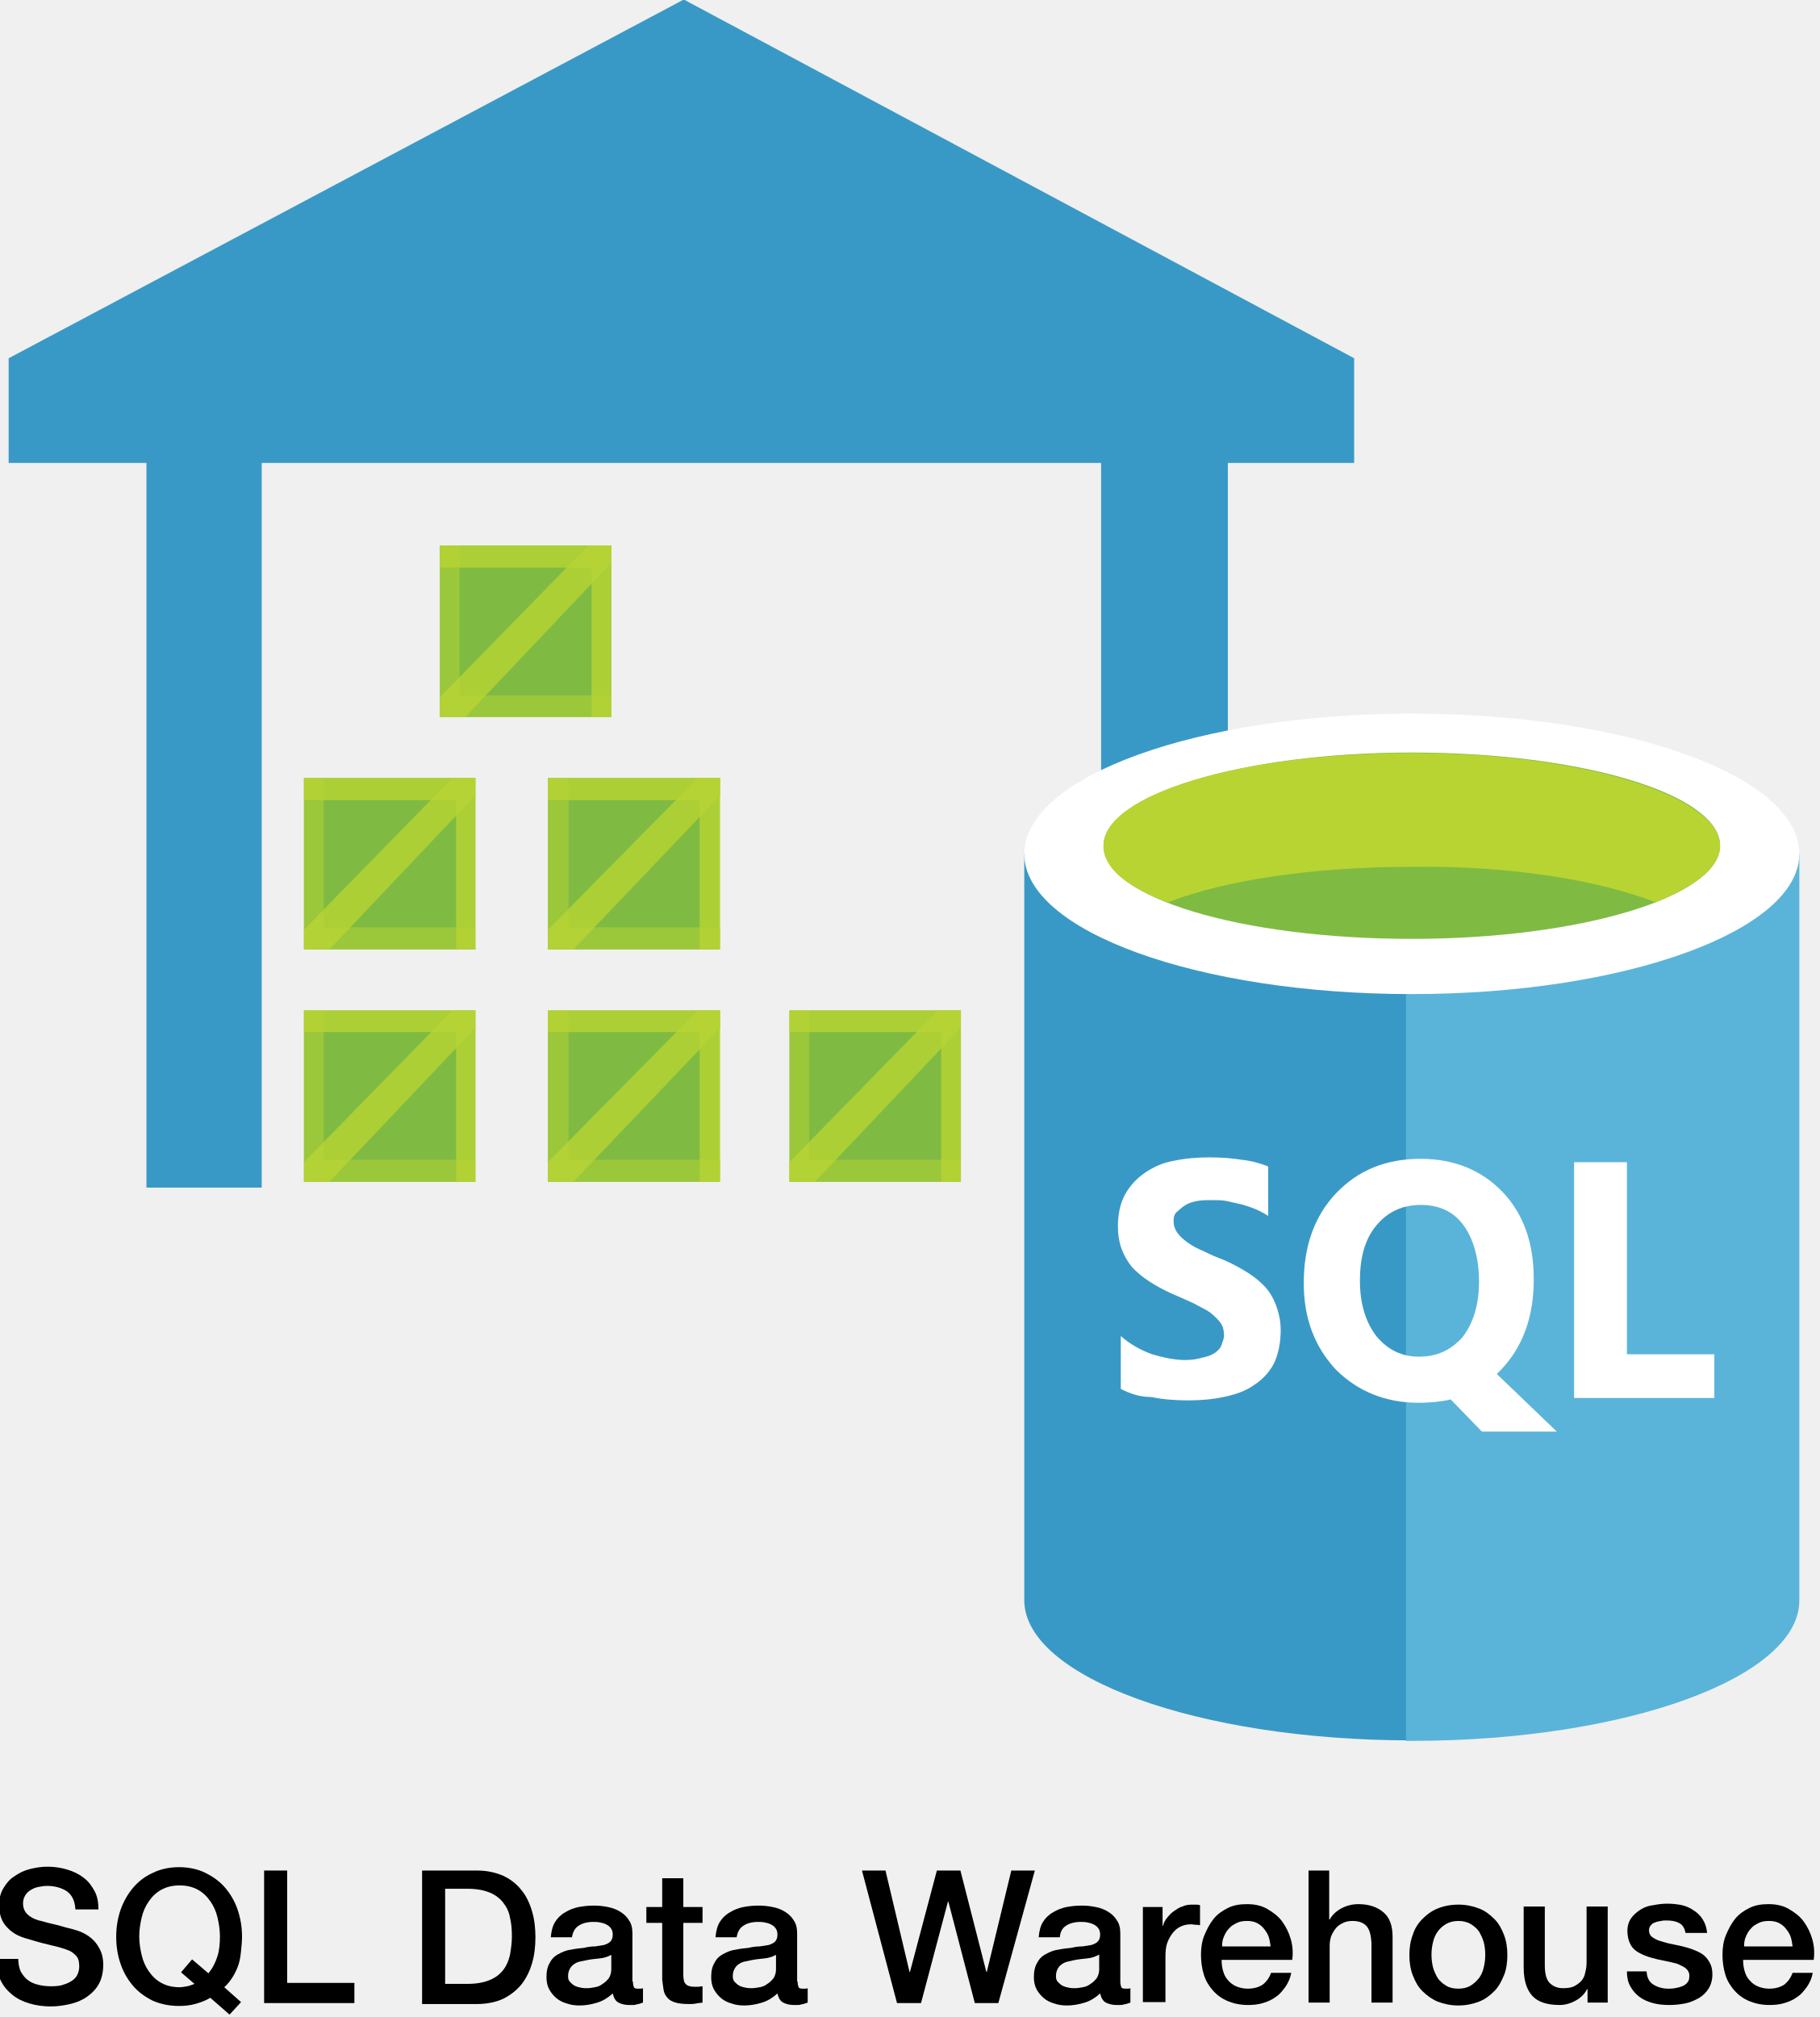
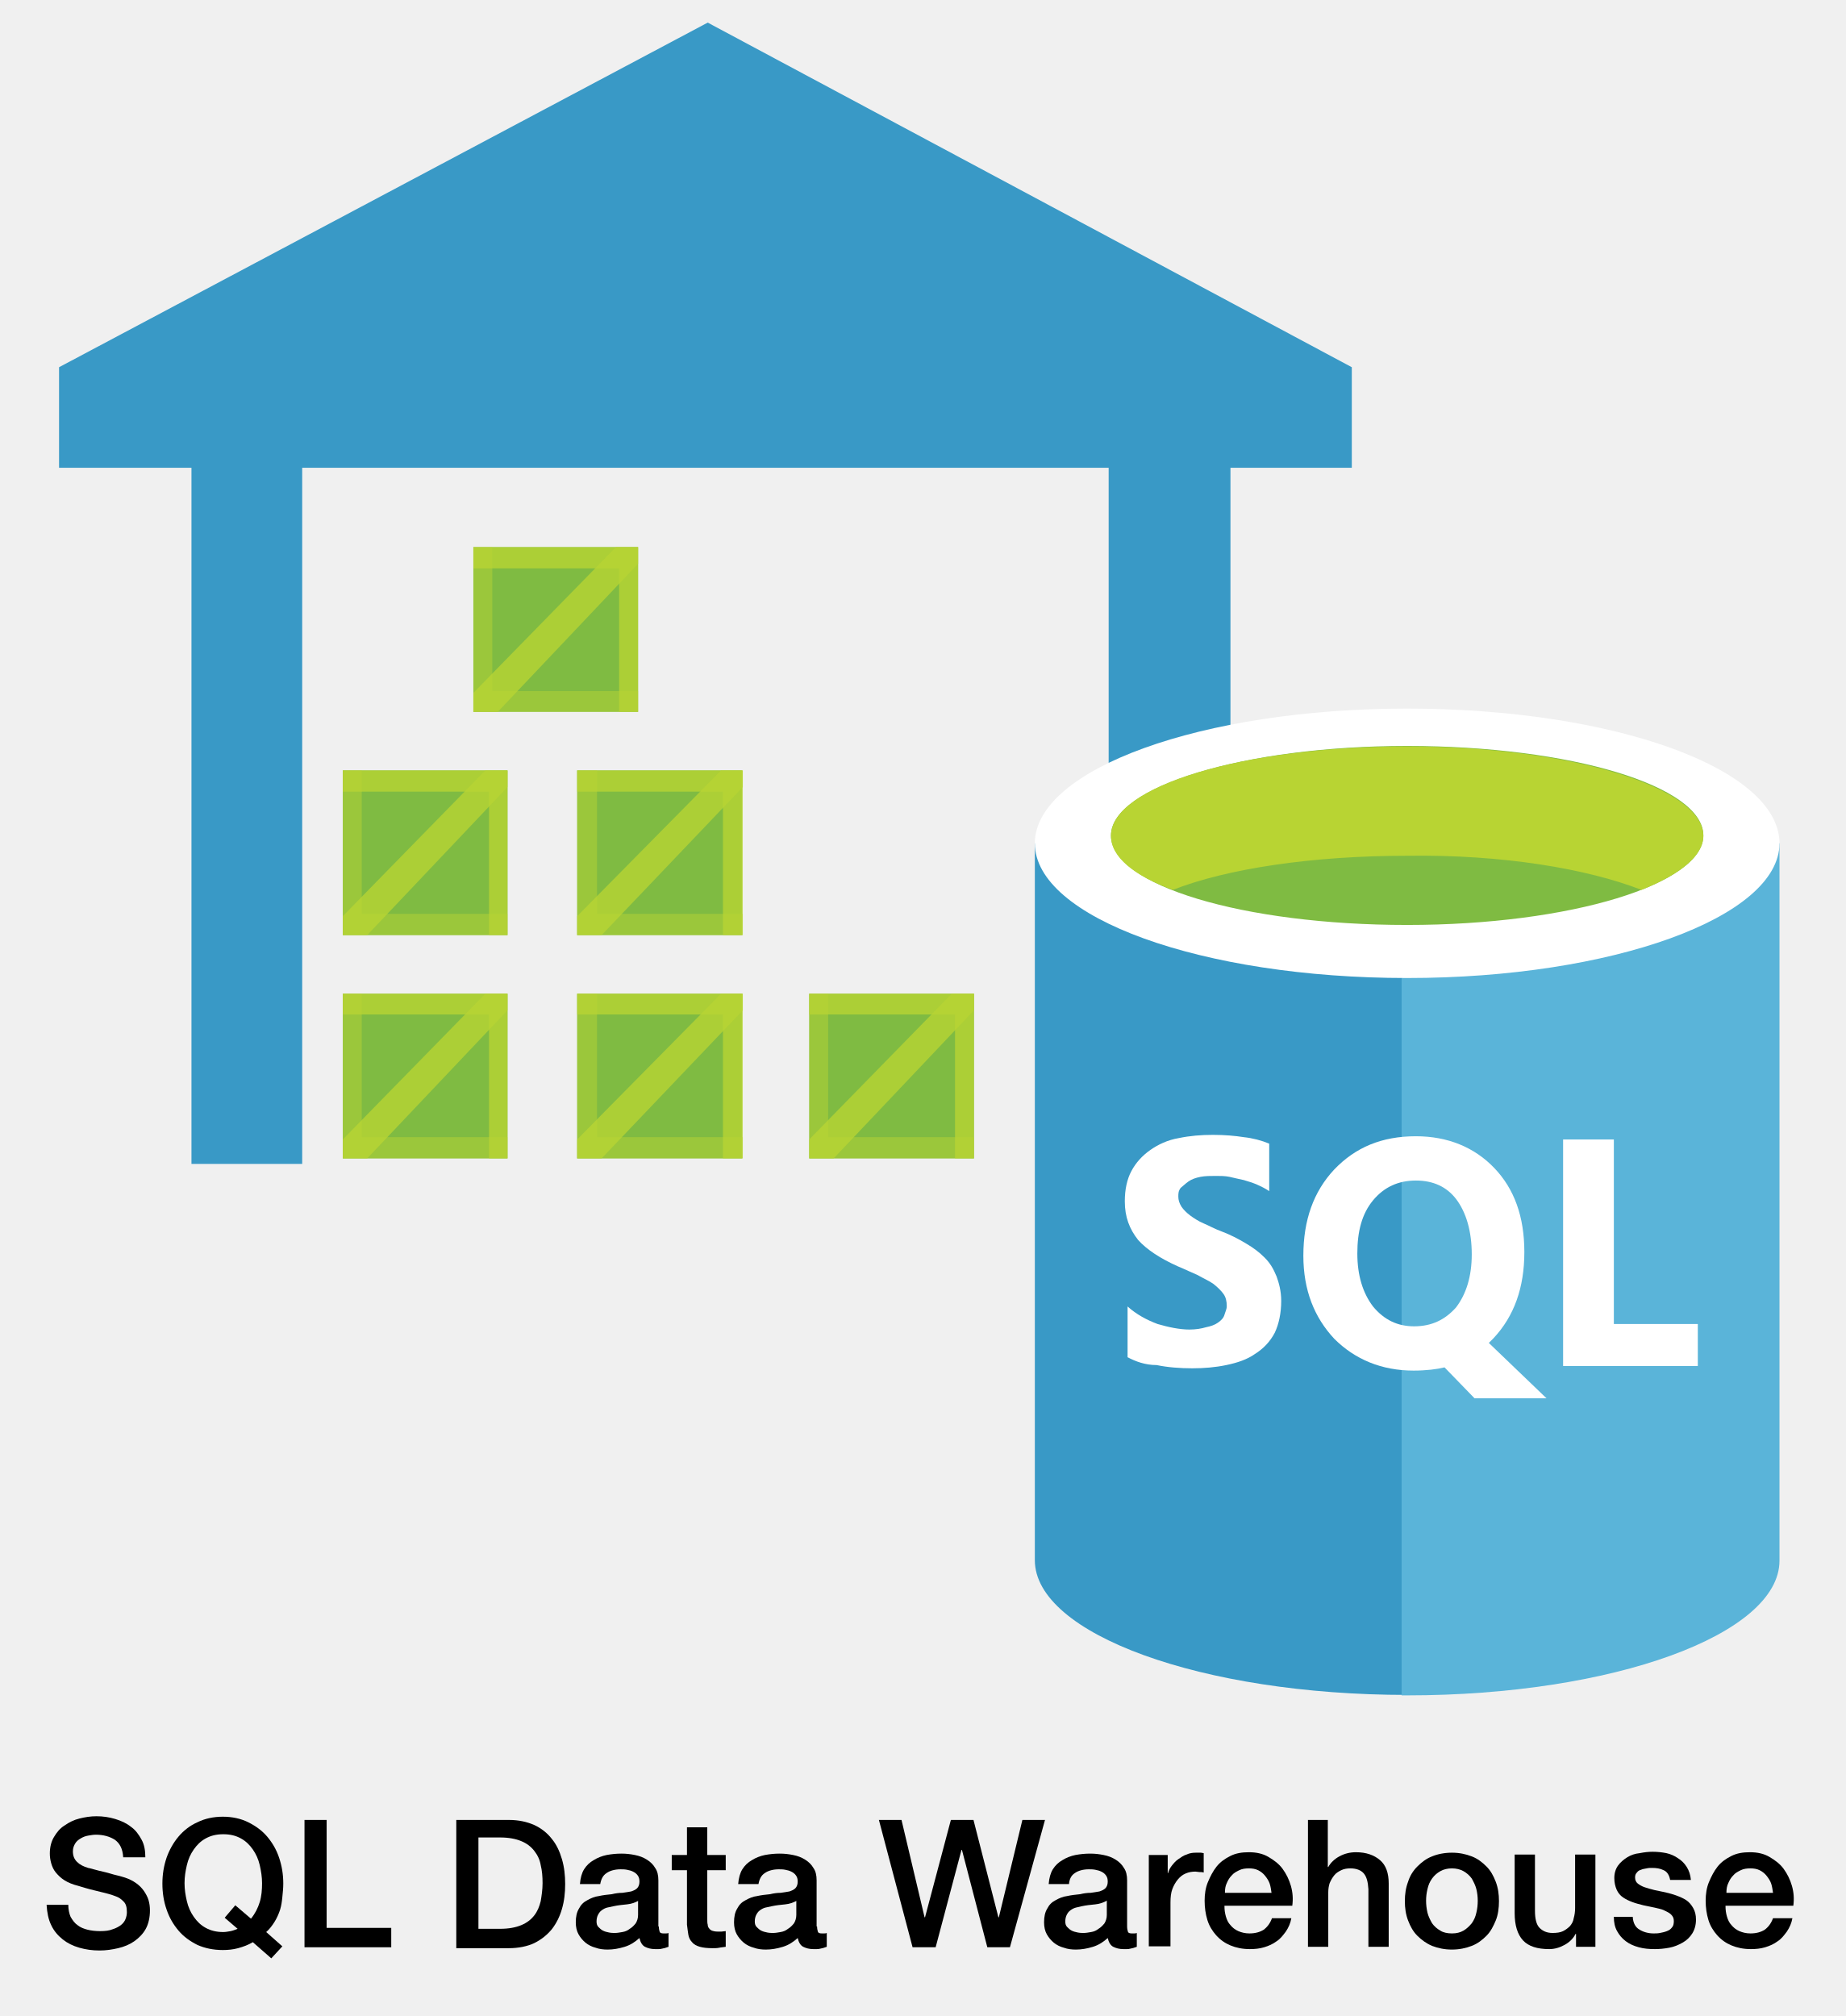
- <svg xmlns="http://www.w3.org/2000/svg" version="1.1" id="Layer_1" x="0px" y="0px" viewBox="11 5 379 420" style="enable-background:new 0 0 400 437;" xml:space="preserve">
+ <svg xmlns="http://www.w3.org/2000/svg" version="1.1" id="Layer_1" x="0px" y="0px" viewBox="0 0 400 437" style="enable-background:new 0 0 400 437;" xml:space="preserve">
  <style type="text/css">
	.st0{fill:#7FBB42;}
	.st1{fill:#3999C6;}
	.st2{opacity:0.8;fill:#B8D433;enable-background:new    ;}
	.st3{opacity:0.5;fill:#B8D433;enable-background:new    ;}
	.st4{fill:#5AB4D9;}
	.st5{fill:#FFFFFF;}
	.st6{fill:#B8D433;}
</style>
  <g id="Layer_4">
    <rect x="102.6" y="118.6" class="st0" width="35.7" height="35.7" />
    <rect x="74.3" y="215.4" class="st0" width="35.7" height="35.7" />
    <rect x="125.1" y="215.4" class="st0" width="35.7" height="35.7" />
    <rect x="175.4" y="215.4" class="st0" width="35.7" height="35.7" />
    <rect x="74.3" y="167" class="st0" width="35.7" height="35.7" />
    <rect x="125.1" y="167" class="st0" width="35.7" height="35.7" />
-     <polygon class="st1" points="153.4,4.9 12.8,79.6 12.8,101.4 41.5,101.4 41.5,252.3 65.5,252.3 65.5,101.4 240.3,101.4 &#10;&#09;&#09;240.3,242.7 266.7,242.7 266.7,101.4 293,101.4 293,79.6 &#09;" />
-     <polygon class="st2" points="138.3,154.3 134.2,154.3 134.2,123.2 102.6,123.2 102.6,118.6 138.3,118.6 &#09;" />
-     <polygon class="st3" points="102.6,118.6 106.7,118.6 106.7,149.8 138.3,149.8 138.3,154.3 102.6,154.3 &#09;" />
-     <polygon class="st2" points="110,202.7 106,202.7 106,171.6 74.3,171.6 74.3,167 110,167 &#09;" />
-     <polygon class="st3" points="74.3,167 78.4,167 78.4,198.1 110,198.1 110,202.7 74.3,202.7 &#09;" />
-     <polygon class="st2" points="161,202.7 156.7,202.7 156.7,171.6 125.1,171.6 125.1,167 161,167 &#09;" />
-     <polygon class="st3" points="125.1,167 129.4,167 129.4,198.1 161,198.1 161,202.7 125.1,202.7 &#09;" />
-     <polygon class="st2" points="110,251.1 106,251.1 106,219.9 74.3,219.9 74.3,215.4 110,215.4 &#09;" />
-     <polygon class="st3" points="74.3,215.4 78.4,215.4 78.4,246.5 110,246.5 110,251.1 74.3,251.1 &#09;" />
-     <polygon class="st2" points="161,251.1 156.7,251.1 156.7,219.9 125.1,219.9 125.1,215.4 161,215.4 &#09;" />
-     <polygon class="st3" points="125.1,215.4 129.4,215.4 129.4,246.5 161,246.5 161,251.1 125.1,251.1 &#09;" />
-     <polygon class="st2" points="211.1,251.1 207,251.1 207,219.9 175.4,219.9 175.4,215.4 211.1,215.4 &#09;" />
-     <polygon class="st3" points="175.4,215.4 179.5,215.4 179.5,246.5 211.1,246.5 211.1,251.1 175.4,251.1 &#09;" />
-     <polygon class="st2" points="107.9,154.3 102.6,154.3 102.6,150.2 133.5,118.6 138.3,118.6 138.3,122.2 &#09;" />
-     <polygon class="st2" points="130.4,202.7 125.1,202.7 125.1,198.6 156.3,167 161,167 161,170.6 &#09;" />
-     <polygon class="st2" points="79.6,202.7 74.3,202.7 74.3,198.6 105.2,167 110,167 110,170.6 &#09;" />
-     <polygon class="st2" points="79.6,251.1 74.3,251.1 74.3,247 105.2,215.4 110,215.4 110,219 &#09;" />
-     <polygon class="st2" points="130.4,251.1 125.1,251.1 125.1,247 156.3,215.4 161,215.4 161,219 &#09;" />
-     <polygon class="st2" points="180.7,251.1 175.4,251.1 175.4,247 206.3,215.4 211.1,215.4 211.1,219 &#09;" />
+     <polygon class="st1" points="153.4,4.9 12.8,79.6 12.8,101.4 41.5,101.4 41.5,252.3 65.5,252.3 65.5,101.4 240.3,101.4    240.3,242.7 266.7,242.7 266.7,101.4 293,101.4 293,79.6  " />
+     <polygon class="st2" points="138.3,154.3 134.2,154.3 134.2,123.2 102.6,123.2 102.6,118.6 138.3,118.6  " />
+     <polygon class="st3" points="102.6,118.6 106.7,118.6 106.7,149.8 138.3,149.8 138.3,154.3 102.6,154.3  " />
+     <polygon class="st2" points="110,202.7 106,202.7 106,171.6 74.3,171.6 74.3,167 110,167  " />
+     <polygon class="st3" points="74.3,167 78.4,167 78.4,198.1 110,198.1 110,202.7 74.3,202.7  " />
+     <polygon class="st2" points="161,202.7 156.7,202.7 156.7,171.6 125.1,171.6 125.1,167 161,167  " />
+     <polygon class="st3" points="125.1,167 129.4,167 129.4,198.1 161,198.1 161,202.7 125.1,202.7  " />
+     <polygon class="st2" points="110,251.1 106,251.1 106,219.9 74.3,219.9 74.3,215.4 110,215.4  " />
+     <polygon class="st3" points="74.3,215.4 78.4,215.4 78.4,246.5 110,246.5 110,251.1 74.3,251.1  " />
+     <polygon class="st2" points="161,251.1 156.7,251.1 156.7,219.9 125.1,219.9 125.1,215.4 161,215.4  " />
+     <polygon class="st3" points="125.1,215.4 129.4,215.4 129.4,246.5 161,246.5 161,251.1 125.1,251.1  " />
+     <polygon class="st2" points="211.1,251.1 207,251.1 207,219.9 175.4,219.9 175.4,215.4 211.1,215.4  " />
+     <polygon class="st3" points="175.4,215.4 179.5,215.4 179.5,246.5 211.1,246.5 211.1,251.1 175.4,251.1  " />
+     <polygon class="st2" points="107.9,154.3 102.6,154.3 102.6,150.2 133.5,118.6 138.3,118.6 138.3,122.2  " />
+     <polygon class="st2" points="130.4,202.7 125.1,202.7 125.1,198.6 156.3,167 161,167 161,170.6  " />
+     <polygon class="st2" points="79.6,202.7 74.3,202.7 74.3,198.6 105.2,167 110,167 110,170.6  " />
+     <polygon class="st2" points="79.6,251.1 74.3,251.1 74.3,247 105.2,215.4 110,215.4 110,219  " />
+     <polygon class="st2" points="130.4,251.1 125.1,251.1 125.1,247 156.3,215.4 161,215.4 161,219  " />
+     <polygon class="st2" points="180.7,251.1 175.4,251.1 175.4,247 206.3,215.4 211.1,215.4 211.1,219  " />
    <g>
      <path class="st1" d="M224.3,182.8v155.4c0,16,36.2,29.2,80.7,29.2V182.8H224.3z" />
      <path class="st4" d="M303.8,367.5h1.2c44.6,0,80.7-13.2,80.7-29.2V182.8h-81.9L303.8,367.5L303.8,367.5z" />
      <path class="st5" d="M385.7,182.8c0,16-36.2,29.2-80.7,29.2s-80.7-13.1-80.7-29.2s36.2-29.2,80.7-29.2S385.7,166.5,385.7,182.8" />
      <path class="st0" d="M369.2,181.1c0,10.5-28.7,19.4-64.2,19.4s-64.2-8.6-64.2-19.4c0-10.5,28.7-19.4,64.2-19.4    S369.2,170.4,369.2,181.1" />
      <path class="st6" d="M355.8,192.9c8.4-3.4,13.4-7.4,13.4-11.7c0-10.5-28.7-19.4-64.2-19.4s-64.2,8.6-64.2,19.4    c0,4.6,5,8.6,13.4,11.7c11.7-4.6,30.2-7.4,50.8-7.4C325.6,185.2,344,188.3,355.8,192.9" />
      <g>
        <path class="st5" d="M244.4,294.2v-11c1.9,1.7,4.1,2.9,6.5,3.8c2.4,0.7,4.8,1.2,6.9,1.2c1.4,0,2.6-0.2,3.6-0.5     c1-0.2,1.9-0.5,2.6-1s1.2-1,1.4-1.7c0.2-0.7,0.5-1.2,0.5-1.9c0-1-0.2-1.9-0.7-2.6s-1.2-1.4-2.2-2.2c-1-0.7-2.2-1.2-3.4-1.9     c-1.2-0.5-2.6-1.2-4.3-1.9c-3.8-1.7-6.7-3.6-8.6-5.7c-1.9-2.4-2.9-5-2.9-8.4c0-2.6,0.5-4.8,1.4-6.5c1-1.9,2.4-3.4,4.1-4.6     c1.7-1.2,3.8-2.2,6.2-2.6c2.4-0.5,4.8-0.7,7.4-0.7s4.8,0.2,6.7,0.5c1.9,0.2,3.8,0.7,5.5,1.4v10.3c-0.7-0.5-1.7-1-2.6-1.4     s-1.9-0.7-2.9-1c-1-0.2-2.2-0.5-3.1-0.7c-1-0.2-1.9-0.2-2.9-0.2c-1.2,0-2.4,0-3.4,0.2s-1.9,0.5-2.6,1s-1.2,1-1.7,1.4     c-0.5,0.7-0.5,1.2-0.5,1.9s0.2,1.4,0.7,2.2c0.5,0.7,1,1.2,1.9,1.9c0.7,0.5,1.7,1.2,2.9,1.7s2.4,1.2,3.8,1.7     c1.9,0.7,3.8,1.7,5.3,2.6c1.7,1,2.9,1.9,4.1,3.1s1.9,2.4,2.6,4.1c0.5,1.4,1,3.1,1,5.3c0,2.6-0.5,5-1.4,6.9     c-1,1.9-2.4,3.4-4.3,4.6c-1.7,1.2-3.8,1.9-6.2,2.4s-4.8,0.7-7.4,0.7s-5.3-0.2-7.7-0.7C248.2,295.9,246.1,295.1,244.4,294.2z" />
        <path class="st5" d="M306.4,297.1c-6.9,0-12.7-2.4-17.2-6.9c-4.3-4.6-6.7-10.5-6.7-18c0-7.7,2.2-13.9,6.7-18.7     c4.6-4.8,10.3-7.2,17.7-7.2c6.9,0,12.7,2.4,17,6.9s6.5,10.5,6.5,18.2s-2.2,13.9-6.7,18.7c-0.2,0.2-0.2,0.2-0.5,0.5     c-0.2,0.2-0.2,0.2-0.5,0.5l12.5,12h-15.6l-6.5-6.7C311.5,296.8,309.1,297.1,306.4,297.1z M306.9,255.9c-3.8,0-6.9,1.4-9.3,4.3     s-3.4,6.7-3.4,11.5s1.2,8.6,3.4,11.5c2.4,2.9,5.3,4.3,8.9,4.3c3.8,0,6.7-1.4,9.1-4.1c2.2-2.9,3.4-6.7,3.4-11.5     c0-5-1.2-9.1-3.4-12C313.6,257.3,310.7,255.9,306.9,255.9z" />
        <path class="st5" d="M368,296.1h-29.2V247h11v40H368V296.1L368,296.1z" />
      </g>
    </g>
  </g>
  <g>
    <path d="M14.8,412.8c0,1.1,0.2,2,0.5,2.7c0.4,0.7,0.9,1.4,1.5,1.8c0.6,0.5,1.4,0.8,2.2,1s1.7,0.3,2.7,0.3c1.1,0,2-0.1,2.7-0.4   c0.7-0.2,1.4-0.6,1.8-0.9c0.5-0.4,0.8-0.8,1-1.3c0.2-0.5,0.3-1,0.3-1.5c0-1.1-0.2-1.8-0.7-2.3c-0.5-0.5-1-0.9-1.6-1.1   c-1-0.4-2.1-0.7-3.4-1c-1.3-0.3-2.9-0.7-4.8-1.3c-1.2-0.3-2.2-0.7-3-1.2c-0.8-0.5-1.4-1.1-1.9-1.7c-0.5-0.6-0.8-1.3-1-2   s-0.3-1.4-0.3-2.1c0-1.4,0.3-2.6,0.9-3.6c0.6-1,1.3-1.9,2.3-2.5c1-0.7,2-1.2,3.2-1.5c1.2-0.3,2.4-0.5,3.7-0.5   c1.4,0,2.8,0.2,4.1,0.6c1.3,0.4,2.4,0.9,3.4,1.7c1,0.7,1.7,1.7,2.3,2.8c0.6,1.1,0.8,2.4,0.8,3.8h-4.8c-0.1-1.8-0.7-3-1.8-3.8   c-1.1-0.7-2.5-1.1-4.1-1.1c-0.6,0-1.1,0.1-1.7,0.2c-0.6,0.1-1.1,0.3-1.6,0.6c-0.5,0.3-0.9,0.6-1.2,1.1s-0.5,1-0.5,1.7   c0,1,0.3,1.7,0.9,2.3c0.6,0.6,1.4,1,2.4,1.3c0.1,0,0.5,0.1,1.2,0.3c0.7,0.2,1.5,0.4,2.4,0.6c0.9,0.2,1.7,0.5,2.6,0.7   s1.4,0.4,1.8,0.5c0.9,0.3,1.7,0.7,2.4,1.2c0.7,0.5,1.2,1,1.7,1.7c0.4,0.6,0.8,1.3,1,2c0.2,0.7,0.3,1.4,0.3,2.2c0,1.5-0.3,2.9-0.9,4   c-0.6,1.1-1.5,2-2.5,2.7c-1,0.7-2.2,1.2-3.5,1.5s-2.6,0.5-4,0.5c-1.6,0-3-0.2-4.4-0.6s-2.6-1-3.6-1.8c-1-0.8-1.9-1.8-2.5-3.1   c-0.6-1.2-0.9-2.7-1-4.4H14.8z" />
    <path d="M61.2,421.9l-2.4,2.6l-4-3.5c-1,0.6-2.1,1-3.2,1.3c-1.1,0.3-2.2,0.4-3.3,0.4c-2.1,0-3.9-0.4-5.5-1.1   c-1.6-0.8-3-1.8-4.1-3.1c-1.1-1.3-2-2.8-2.6-4.6c-0.6-1.7-0.9-3.6-0.9-5.6c0-2,0.3-3.8,0.9-5.6c0.6-1.7,1.5-3.3,2.6-4.6   c1.1-1.3,2.5-2.4,4.1-3.1c1.6-0.8,3.5-1.2,5.5-1.2s3.9,0.4,5.5,1.2c1.6,0.8,3,1.8,4.1,3.1c1.1,1.3,2,2.8,2.6,4.6   c0.6,1.8,0.9,3.6,0.9,5.6c0,1-0.1,1.9-0.2,2.9S61,413,60.7,414c-0.3,0.9-0.7,1.8-1.2,2.6c-0.5,0.8-1.1,1.6-1.8,2.2L61.2,421.9z    M48.7,415.7L51,413l3.4,2.9c0.9-1.1,1.5-2.3,1.9-3.6c0.4-1.3,0.5-2.7,0.5-4.1c0-1.3-0.2-2.6-0.5-3.9c-0.3-1.3-0.8-2.4-1.5-3.4   c-0.7-1-1.5-1.8-2.6-2.4c-1.1-0.6-2.3-0.9-3.8-0.9s-2.7,0.3-3.8,0.9c-1.1,0.6-1.9,1.4-2.6,2.4c-0.7,1-1.2,2.1-1.5,3.4   c-0.3,1.3-0.5,2.5-0.5,3.9s0.2,2.6,0.5,3.9c0.3,1.3,0.8,2.4,1.5,3.4s1.5,1.8,2.6,2.4s2.3,0.9,3.8,0.9c0.5,0,1-0.1,1.6-0.2   c0.5-0.1,1-0.3,1.5-0.5L48.7,415.7z" />
    <path d="M66,394.5h4.8v23.4h14v4.2H66V394.5z" />
    <path d="M98.9,394.5h11.4c2.1,0,3.9,0.4,5.5,1.1c1.5,0.7,2.8,1.7,3.8,3c1,1.2,1.7,2.7,2.2,4.4c0.5,1.7,0.7,3.5,0.7,5.4   c0,1.9-0.2,3.7-0.7,5.4c-0.5,1.7-1.2,3.1-2.2,4.4c-1,1.2-2.2,2.2-3.8,3c-1.5,0.7-3.4,1.1-5.5,1.1H98.9V394.5z M103.7,418.1h4.7   c1.9,0,3.4-0.3,4.6-0.8c1.2-0.5,2.1-1.2,2.8-2.1c0.7-0.9,1.1-1.9,1.4-3.1c0.2-1.2,0.4-2.5,0.4-3.9c0-1.4-0.1-2.7-0.4-3.9   c-0.2-1.2-0.7-2.2-1.4-3.1c-0.7-0.9-1.6-1.6-2.8-2.1c-1.2-0.5-2.7-0.8-4.6-0.8h-4.7V418.1z" />
    <path d="M142.8,417.6c0,0.5,0.1,0.9,0.2,1.2c0.1,0.2,0.4,0.3,0.8,0.3c0.1,0,0.3,0,0.5,0c0.2,0,0.4,0,0.6-0.1v3   c-0.2,0.1-0.4,0.1-0.6,0.2c-0.2,0.1-0.5,0.1-0.8,0.2c-0.3,0.1-0.5,0.1-0.8,0.1c-0.3,0-0.5,0-0.7,0c-0.9,0-1.6-0.2-2.2-0.5   s-1-1-1.2-1.9c-0.9,0.8-1.9,1.5-3.2,1.9c-1.3,0.4-2.5,0.6-3.7,0.6c-0.9,0-1.8-0.1-2.6-0.4c-0.8-0.2-1.6-0.6-2.2-1.1   c-0.6-0.5-1.1-1.1-1.5-1.8c-0.4-0.7-0.6-1.6-0.6-2.6c0-1.2,0.2-2.2,0.7-3c0.4-0.8,1-1.4,1.8-1.8c0.7-0.4,1.6-0.8,2.5-0.9   c0.9-0.2,1.8-0.3,2.8-0.4c0.8-0.2,1.6-0.3,2.3-0.3c0.7-0.1,1.4-0.2,1.9-0.3c0.6-0.2,1-0.4,1.3-0.7c0.3-0.3,0.5-0.8,0.5-1.4   c0-0.6-0.1-1-0.4-1.4c-0.3-0.4-0.6-0.6-1-0.8c-0.4-0.2-0.8-0.3-1.3-0.4c-0.5-0.1-1-0.1-1.4-0.1c-1.2,0-2.3,0.3-3,0.8   c-0.8,0.5-1.2,1.3-1.4,2.4h-4.4c0.1-1.3,0.4-2.4,0.9-3.2c0.5-0.8,1.2-1.5,2.1-2c0.8-0.5,1.8-0.9,2.8-1.1c1.1-0.2,2.1-0.3,3.2-0.3   c1,0,1.9,0.1,2.9,0.3c1,0.2,1.8,0.5,2.6,1c0.8,0.5,1.4,1.1,1.8,1.8c0.5,0.7,0.7,1.6,0.7,2.7V417.6z M138.4,412   c-0.7,0.4-1.5,0.7-2.5,0.8c-1,0.1-2,0.2-2.9,0.4c-0.5,0.1-0.9,0.2-1.4,0.3c-0.4,0.1-0.8,0.3-1.2,0.6c-0.3,0.2-0.6,0.6-0.8,1   c-0.2,0.4-0.3,0.9-0.3,1.4c0,0.5,0.1,0.9,0.4,1.2c0.3,0.3,0.6,0.6,1,0.8c0.4,0.2,0.8,0.3,1.3,0.4c0.5,0.1,0.9,0.1,1.3,0.1   c0.5,0,1-0.1,1.6-0.2c0.6-0.1,1.1-0.3,1.6-0.7c0.5-0.3,0.9-0.7,1.3-1.2c0.3-0.5,0.5-1.1,0.5-1.8V412z" />
    <path d="M145.6,402.1h3.3v-6h4.4v6h4v3.3h-4V416c0,0.5,0,0.9,0.1,1.2c0,0.3,0.1,0.6,0.3,0.8c0.1,0.2,0.4,0.4,0.6,0.5   c0.3,0.1,0.7,0.2,1.2,0.2c0.3,0,0.6,0,0.9,0s0.6-0.1,0.9-0.1v3.4c-0.5,0.1-1,0.1-1.4,0.2c-0.5,0.1-0.9,0.1-1.4,0.1   c-1.2,0-2.1-0.1-2.8-0.3c-0.7-0.2-1.3-0.5-1.7-1c-0.4-0.4-0.7-1-0.8-1.6c-0.1-0.6-0.2-1.4-0.3-2.2v-11.8h-3.3V402.1z" />
    <path d="M177.1,417.6c0,0.5,0.1,0.9,0.2,1.2c0.1,0.2,0.4,0.3,0.8,0.3c0.1,0,0.3,0,0.5,0c0.2,0,0.4,0,0.6-0.1v3   c-0.2,0.1-0.4,0.1-0.6,0.2c-0.2,0.1-0.5,0.1-0.8,0.2c-0.3,0.1-0.5,0.1-0.8,0.1c-0.3,0-0.5,0-0.7,0c-0.9,0-1.6-0.2-2.2-0.5   s-1-1-1.2-1.9c-0.9,0.8-1.9,1.5-3.2,1.9c-1.3,0.4-2.5,0.6-3.7,0.6c-0.9,0-1.8-0.1-2.6-0.4c-0.8-0.2-1.6-0.6-2.2-1.1   c-0.6-0.5-1.1-1.1-1.5-1.8c-0.4-0.7-0.6-1.6-0.6-2.6c0-1.2,0.2-2.2,0.7-3c0.4-0.8,1-1.4,1.8-1.8c0.7-0.4,1.6-0.8,2.5-0.9   c0.9-0.2,1.8-0.3,2.8-0.4c0.8-0.2,1.6-0.3,2.3-0.3c0.7-0.1,1.4-0.2,1.9-0.3c0.6-0.2,1-0.4,1.3-0.7c0.3-0.3,0.5-0.8,0.5-1.4   c0-0.6-0.1-1-0.4-1.4c-0.3-0.4-0.6-0.6-1-0.8c-0.4-0.2-0.8-0.3-1.3-0.4c-0.5-0.1-1-0.1-1.4-0.1c-1.2,0-2.3,0.3-3,0.8   c-0.8,0.5-1.2,1.3-1.4,2.4h-4.4c0.1-1.3,0.4-2.4,0.9-3.2c0.5-0.8,1.2-1.5,2.1-2c0.8-0.5,1.8-0.9,2.8-1.1c1.1-0.2,2.1-0.3,3.2-0.3   c1,0,1.9,0.1,2.9,0.3c1,0.2,1.8,0.5,2.6,1c0.8,0.5,1.4,1.1,1.8,1.8c0.5,0.7,0.7,1.6,0.7,2.7V417.6z M172.7,412   c-0.7,0.4-1.5,0.7-2.5,0.8c-1,0.1-2,0.2-2.9,0.4c-0.5,0.1-0.9,0.2-1.4,0.3c-0.4,0.1-0.8,0.3-1.2,0.6c-0.3,0.2-0.6,0.6-0.8,1   c-0.2,0.4-0.3,0.9-0.3,1.4c0,0.5,0.1,0.9,0.4,1.2c0.3,0.3,0.6,0.6,1,0.8c0.4,0.2,0.8,0.3,1.3,0.4c0.5,0.1,0.9,0.1,1.3,0.1   c0.5,0,1-0.1,1.6-0.2c0.6-0.1,1.1-0.3,1.6-0.7c0.5-0.3,0.9-0.7,1.3-1.2c0.3-0.5,0.5-1.1,0.5-1.8V412z" />
    <path d="M190.5,394.5h4.9l5,21.1h0.1l5.6-21.1h4.9l5.4,21.1h0.1l5.1-21.1h4.9l-7.6,27.6H214l-5.5-21.1h-0.1l-5.6,21.1h-5   L190.5,394.5z" />
    <path d="M244.3,417.6c0,0.5,0.1,0.9,0.2,1.2c0.1,0.2,0.4,0.3,0.8,0.3c0.1,0,0.3,0,0.5,0c0.2,0,0.4,0,0.6-0.1v3   c-0.2,0.1-0.4,0.1-0.6,0.2s-0.5,0.1-0.8,0.2c-0.3,0.1-0.5,0.1-0.8,0.1c-0.3,0-0.5,0-0.7,0c-0.9,0-1.6-0.2-2.2-0.5s-1-1-1.2-1.9   c-0.9,0.8-1.9,1.5-3.2,1.9c-1.3,0.4-2.5,0.6-3.7,0.6c-0.9,0-1.8-0.1-2.6-0.4c-0.8-0.2-1.6-0.6-2.2-1.1c-0.6-0.5-1.1-1.1-1.5-1.8   c-0.4-0.7-0.6-1.6-0.6-2.6c0-1.2,0.2-2.2,0.7-3c0.4-0.8,1-1.4,1.8-1.8c0.7-0.4,1.6-0.8,2.5-0.9c0.9-0.2,1.8-0.3,2.8-0.4   c0.8-0.2,1.6-0.3,2.3-0.3c0.7-0.1,1.4-0.2,1.9-0.3c0.6-0.2,1-0.4,1.3-0.7c0.3-0.3,0.5-0.8,0.5-1.4c0-0.6-0.1-1-0.4-1.4   c-0.3-0.4-0.6-0.6-1-0.8c-0.4-0.2-0.8-0.3-1.3-0.4s-1-0.1-1.4-0.1c-1.2,0-2.3,0.3-3,0.8c-0.8,0.5-1.2,1.3-1.3,2.4h-4.4   c0.1-1.3,0.4-2.4,0.9-3.2c0.5-0.8,1.2-1.5,2.1-2c0.8-0.5,1.8-0.9,2.8-1.1c1.1-0.2,2.1-0.3,3.2-0.3c1,0,1.9,0.1,2.9,0.3   c1,0.2,1.8,0.5,2.6,1c0.8,0.5,1.4,1.1,1.8,1.8c0.5,0.7,0.7,1.6,0.7,2.7V417.6z M239.9,412c-0.7,0.4-1.5,0.7-2.5,0.8   c-1,0.1-2,0.2-2.9,0.4c-0.5,0.1-0.9,0.2-1.3,0.3c-0.4,0.1-0.8,0.3-1.2,0.6s-0.6,0.6-0.8,1c-0.2,0.4-0.3,0.9-0.3,1.4   c0,0.5,0.1,0.9,0.4,1.2s0.6,0.6,1,0.8c0.4,0.2,0.8,0.3,1.3,0.4c0.5,0.1,0.9,0.1,1.3,0.1c0.5,0,1-0.1,1.6-0.2   c0.6-0.1,1.1-0.3,1.6-0.7c0.5-0.3,0.9-0.7,1.3-1.2c0.3-0.5,0.5-1.1,0.5-1.8V412z" />
    <path d="M249,402.1h4.1v3.9h0.1c0.1-0.5,0.4-1.1,0.8-1.6c0.4-0.5,0.8-1,1.4-1.4s1.1-0.8,1.8-1c0.6-0.3,1.3-0.4,2-0.4   c0.5,0,0.9,0,1.1,0c0.2,0,0.4,0.1,0.6,0.1v4.2c-0.3-0.1-0.6-0.1-0.9-0.1c-0.3,0-0.6-0.1-0.9-0.1c-0.7,0-1.4,0.1-2.1,0.4   c-0.7,0.3-1.2,0.7-1.7,1.3c-0.5,0.6-0.9,1.3-1.2,2.1c-0.3,0.8-0.4,1.8-0.4,2.9v9.5H249V402.1z" />
    <path d="M265.4,413.2c0,0.8,0.1,1.5,0.3,2.2c0.2,0.7,0.5,1.4,1,1.9c0.4,0.5,1,1,1.7,1.3c0.7,0.3,1.5,0.5,2.4,0.5   c1.3,0,2.3-0.3,3.1-0.8c0.8-0.6,1.4-1.4,1.8-2.5h4.2c-0.2,1.1-0.6,2-1.2,2.9c-0.6,0.8-1.2,1.6-2,2.1c-0.8,0.6-1.7,1-2.7,1.3   c-1,0.3-2,0.4-3.1,0.4c-1.6,0-3-0.3-4.2-0.8s-2.2-1.2-3.1-2.2c-0.8-0.9-1.5-2-1.9-3.3c-0.4-1.3-0.6-2.7-0.6-4.2   c0-1.4,0.2-2.8,0.7-4s1.1-2.4,1.9-3.4s1.8-1.7,3-2.3c1.2-0.6,2.5-0.8,4-0.8c1.6,0,3,0.3,4.2,1c1.2,0.7,2.3,1.5,3.1,2.6   c0.8,1.1,1.4,2.3,1.8,3.7c0.4,1.4,0.5,2.8,0.3,4.3H265.4z M275.6,410.3c-0.1-0.7-0.2-1.4-0.4-2c-0.2-0.6-0.6-1.2-1-1.7   c-0.4-0.5-0.9-0.9-1.5-1.2c-0.6-0.3-1.3-0.4-2-0.4c-0.8,0-1.5,0.1-2.1,0.4c-0.6,0.3-1.2,0.6-1.6,1.1c-0.5,0.5-0.8,1-1.1,1.7   c-0.3,0.6-0.4,1.3-0.4,2.1H275.6z" />
    <path d="M283.4,394.5h4.4v10.2h0.1c0.5-0.9,1.3-1.7,2.4-2.3c1.1-0.6,2.3-0.9,3.6-0.9c2.2,0,3.9,0.6,5.2,1.7   c1.3,1.1,1.9,2.8,1.9,5.1V422h-4.4v-12.5c-0.1-1.6-0.4-2.7-1-3.4c-0.6-0.7-1.6-1.1-2.9-1.1c-0.7,0-1.4,0.1-2,0.4   c-0.6,0.3-1.1,0.6-1.5,1.1c-0.4,0.5-0.7,1-1,1.7c-0.2,0.6-0.3,1.3-0.3,2V422h-4.4V394.5z" />
    <path d="M314.7,422.6c-1.6,0-3-0.3-4.3-0.8c-1.2-0.5-2.3-1.3-3.2-2.2c-0.9-0.9-1.5-2-2-3.3c-0.5-1.3-0.7-2.7-0.7-4.2   c0-1.5,0.2-2.9,0.7-4.2c0.4-1.3,1.1-2.4,2-3.3c0.9-0.9,1.9-1.7,3.2-2.2c1.2-0.5,2.7-0.8,4.3-0.8s3,0.3,4.3,0.8s2.3,1.3,3.2,2.2   c0.9,0.9,1.5,2,2,3.3c0.5,1.3,0.7,2.7,0.7,4.2c0,1.5-0.2,3-0.7,4.2s-1.1,2.4-2,3.3c-0.9,0.9-1.9,1.7-3.2,2.2   C317.7,422.3,316.3,422.6,314.7,422.6z M314.7,419.1c1,0,1.8-0.2,2.5-0.6c0.7-0.4,1.3-1,1.8-1.6c0.5-0.7,0.8-1.4,1-2.3   c0.2-0.8,0.3-1.7,0.3-2.6c0-0.8-0.1-1.7-0.3-2.5c-0.2-0.8-0.6-1.6-1-2.3c-0.5-0.7-1.1-1.2-1.8-1.6c-0.7-0.4-1.6-0.6-2.5-0.6   s-1.8,0.2-2.5,0.6c-0.7,0.4-1.3,0.9-1.8,1.6s-0.8,1.4-1,2.3c-0.2,0.8-0.3,1.7-0.3,2.5c0,0.9,0.1,1.7,0.3,2.6c0.2,0.8,0.6,1.6,1,2.3   c0.5,0.7,1.1,1.2,1.8,1.6C312.8,418.9,313.7,419.1,314.7,419.1z" />
    <path d="M345.9,422h-4.3v-2.8h-0.1c-0.5,1-1.3,1.8-2.4,2.4c-1.1,0.6-2.2,0.9-3.3,0.9c-2.6,0-4.5-0.6-5.7-1.9   c-1.2-1.3-1.8-3.3-1.8-5.9v-12.7h4.4v12.2c0,1.7,0.3,3,1,3.7s1.6,1.1,2.8,1.1c0.9,0,1.7-0.1,2.3-0.4c0.6-0.3,1.1-0.7,1.5-1.1   c0.4-0.5,0.7-1,0.8-1.7c0.2-0.7,0.3-1.4,0.3-2.2v-11.6h4.4V422z" />
    <path d="M353.9,415.6c0.1,1.3,0.6,2.2,1.5,2.7c0.8,0.5,1.9,0.8,3,0.8c0.4,0,0.9,0,1.4-0.1c0.5-0.1,1-0.2,1.5-0.4   c0.5-0.2,0.8-0.4,1.1-0.8c0.3-0.3,0.4-0.8,0.4-1.4c0-0.6-0.2-1-0.6-1.4c-0.4-0.4-0.9-0.6-1.5-0.9s-1.3-0.4-2.1-0.6   c-0.8-0.2-1.6-0.3-2.4-0.5c-0.8-0.2-1.6-0.4-2.4-0.7c-0.8-0.3-1.4-0.6-2-1s-1.1-1-1.4-1.7s-0.5-1.5-0.5-2.5c0-1.1,0.3-2,0.8-2.7   s1.2-1.3,2-1.8c0.8-0.5,1.7-0.8,2.7-0.9c1-0.2,1.9-0.3,2.8-0.3c1,0,2,0.1,3,0.3c0.9,0.2,1.8,0.6,2.5,1.1c0.8,0.5,1.4,1.1,1.9,1.9   c0.5,0.8,0.8,1.7,0.9,2.8H362c-0.2-1.1-0.7-1.8-1.4-2.1c-0.8-0.4-1.6-0.5-2.6-0.5c-0.3,0-0.7,0-1.1,0.1c-0.4,0.1-0.8,0.1-1.2,0.3   c-0.4,0.1-0.7,0.3-0.9,0.6c-0.3,0.3-0.4,0.6-0.4,1.1c0,0.5,0.2,1,0.6,1.3s0.9,0.6,1.5,0.8c0.6,0.2,1.3,0.4,2.1,0.6s1.6,0.3,2.4,0.5   c0.8,0.2,1.6,0.4,2.4,0.7c0.8,0.3,1.5,0.6,2.1,1c0.6,0.4,1.1,1,1.5,1.7c0.4,0.7,0.6,1.5,0.6,2.5c0,1.2-0.3,2.2-0.8,3   c-0.5,0.8-1.2,1.5-2.1,2c-0.9,0.5-1.8,0.9-2.9,1.1c-1.1,0.2-2.1,0.3-3.1,0.3c-1.3,0-2.4-0.1-3.5-0.4c-1.1-0.3-2-0.7-2.8-1.3   c-0.8-0.6-1.4-1.3-1.9-2.2c-0.5-0.9-0.7-1.9-0.7-3.1H353.9z" />
    <path d="M374,413.2c0,0.8,0.1,1.5,0.3,2.2c0.2,0.7,0.5,1.4,1,1.9c0.4,0.5,1,1,1.7,1.3c0.7,0.3,1.5,0.5,2.4,0.5   c1.3,0,2.3-0.3,3.1-0.8c0.8-0.6,1.4-1.4,1.8-2.5h4.2c-0.2,1.1-0.6,2-1.2,2.9c-0.6,0.8-1.2,1.6-2,2.1c-0.8,0.6-1.7,1-2.7,1.3   c-1,0.3-2,0.4-3.1,0.4c-1.6,0-3-0.3-4.2-0.8s-2.2-1.2-3.1-2.2c-0.8-0.9-1.5-2-1.9-3.3c-0.4-1.3-0.6-2.7-0.6-4.2   c0-1.4,0.2-2.8,0.7-4s1.1-2.4,1.9-3.4s1.8-1.7,3-2.3c1.2-0.6,2.5-0.8,4-0.8c1.6,0,3,0.3,4.2,1c1.2,0.7,2.3,1.5,3.1,2.6   c0.8,1.1,1.4,2.3,1.8,3.7c0.4,1.4,0.5,2.8,0.3,4.3H374z M384.3,410.3c-0.1-0.7-0.2-1.4-0.4-2c-0.2-0.6-0.6-1.2-1-1.7   c-0.4-0.5-0.9-0.9-1.5-1.2c-0.6-0.3-1.3-0.4-2-0.4c-0.8,0-1.5,0.1-2.1,0.4c-0.6,0.3-1.2,0.6-1.6,1.1c-0.5,0.5-0.8,1-1.1,1.7   c-0.3,0.6-0.4,1.3-0.4,2.1H384.3z" />
  </g>
</svg>
